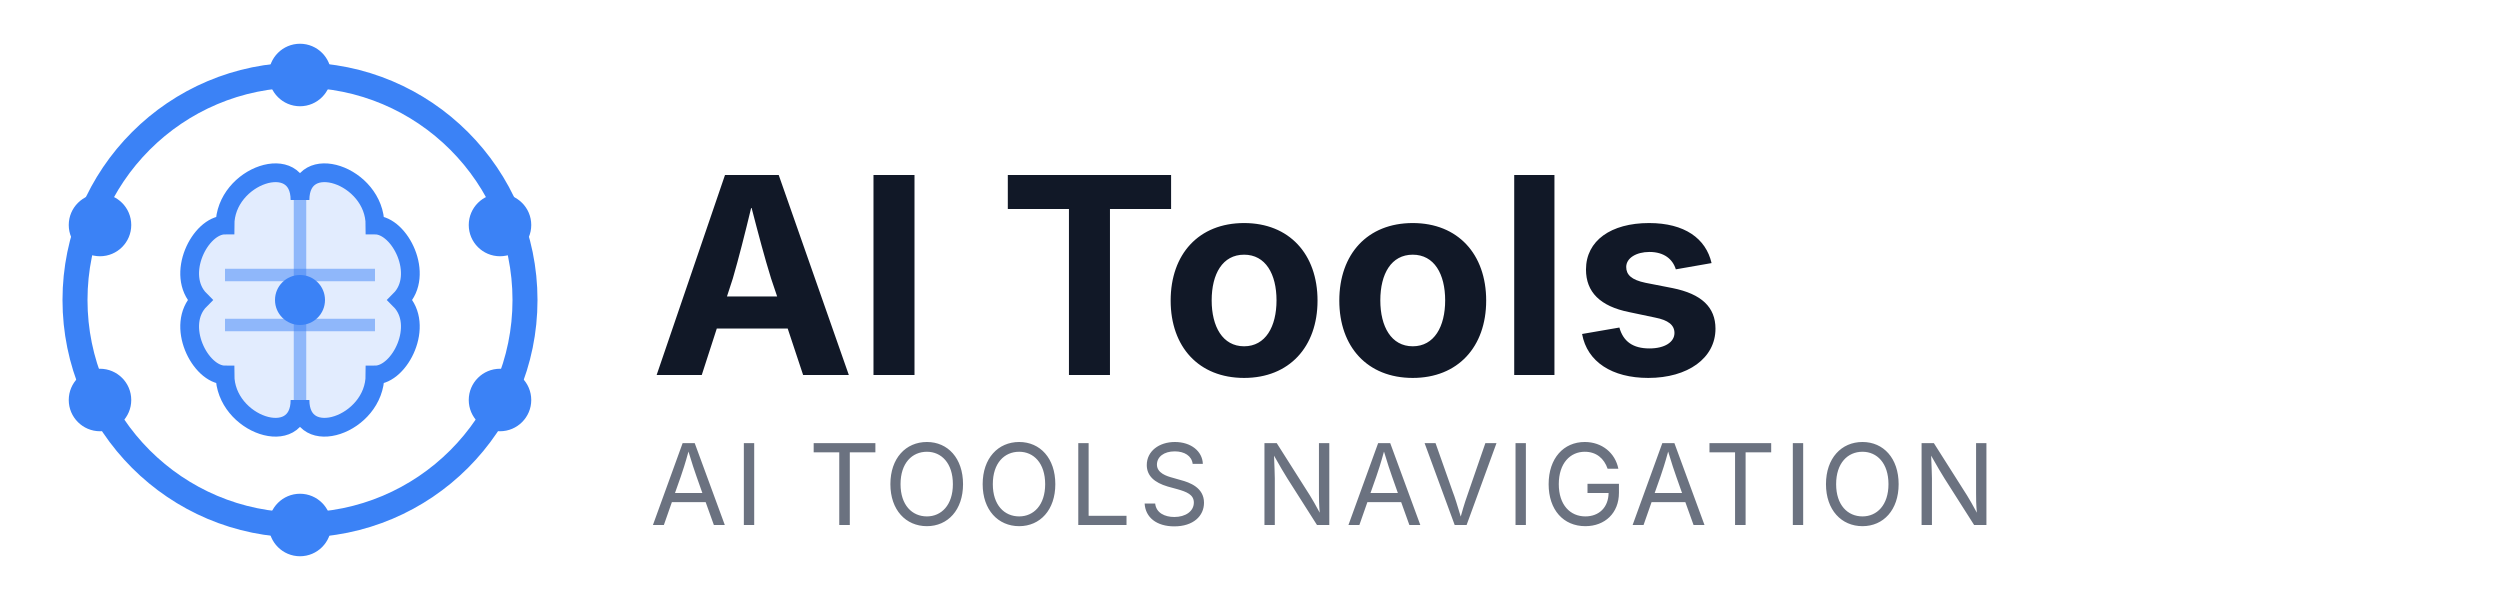
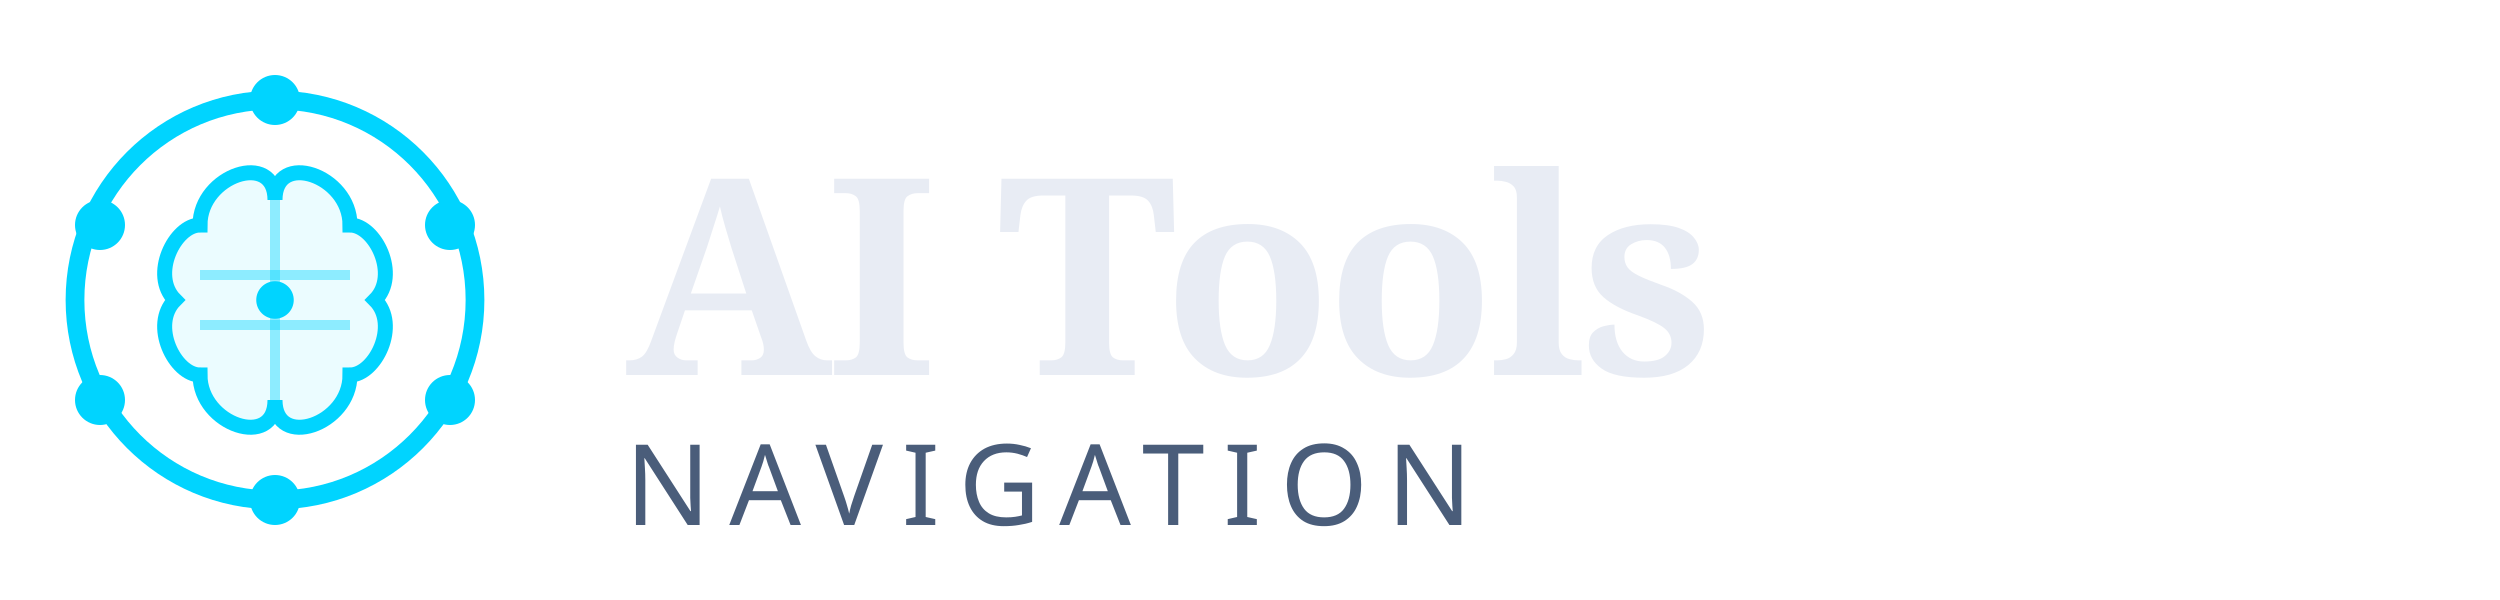
<svg xmlns="http://www.w3.org/2000/svg" viewBox="0 0 200 48" fill="none">
-   <g transform="translate(4, 4)">
-     <circle cx="20" cy="20" r="18" stroke="#3B82F6" stroke-width="2" fill="none" />
-     <circle cx="20" cy="2" r="2.5" fill="#3B82F6" />
-     <circle cx="36" cy="14" r="2.5" fill="#3B82F6" />
-     <circle cx="36" cy="28" r="2.5" fill="#3B82F6" />
-     <circle cx="20" cy="38" r="2.5" fill="#3B82F6" />
-     <circle cx="4" cy="28" r="2.5" fill="#3B82F6" />
-     <circle cx="4" cy="14" r="2.5" fill="#3B82F6" />
-     <path d="M14 14 C14 10, 20 8, 20 12 C20 8, 26 10, 26 14 C28 14, 30 18, 28 20 C30 22, 28 26, 26 26 C26 30, 20 32, 20 28 C20 32, 14 30, 14 26 C12 26, 10 22, 12 20 C10 18, 12 14, 14 14Z" fill="#3B82F6" opacity="0.15" />
-     <path d="M14 14 C14 10, 20 8, 20 12 C20 8, 26 10, 26 14 C28 14, 30 18, 28 20 C30 22, 28 26, 26 26 C26 30, 20 32, 20 28 C20 32, 14 30, 14 26 C12 26, 10 22, 12 20 C10 18, 12 14, 14 14Z" stroke="#3B82F6" stroke-width="1.5" fill="none" />
-     <line x1="20" y1="12" x2="20" y2="28" stroke="#3B82F6" stroke-width="1" opacity="0.5" />
-     <line x1="14" y1="18" x2="26" y2="18" stroke="#3B82F6" stroke-width="1" opacity="0.5" />
-     <line x1="14" y1="22" x2="26" y2="22" stroke="#3B82F6" stroke-width="1" opacity="0.5" />
-     <circle cx="20" cy="20" r="2" fill="#3B82F6" />
+   <g transform="translate(4, 6)">
+     <circle cx="18" cy="18" r="16" stroke="#00d4ff" stroke-width="1.5" fill="none" />
+     <circle cx="18" cy="2" r="2" fill="#00d4ff" />
+     <circle cx="32" cy="12" r="2" fill="#00d4ff" />
+     <circle cx="32" cy="26" r="2" fill="#00d4ff" />
+     <circle cx="18" cy="34" r="2" fill="#00d4ff" />
+     <circle cx="4" cy="26" r="2" fill="#00d4ff" />
+     <circle cx="4" cy="12" r="2" fill="#00d4ff" />
+     <path d="M12 12 C12 8, 18 6, 18 10 C18 6, 24 8, 24 12 C26 12, 28 16, 26 18 C28 20, 26 24, 24 24 C24 28, 18 30, 18 26 C18 30, 12 28, 12 24 C10 24, 8 20, 10 18 C8 16, 10 12, 12 12Z" fill="#00d4ff" opacity="0.08" />
+     <path d="M12 12 C12 8, 18 6, 18 10 C18 6, 24 8, 24 12 C26 12, 28 16, 26 18 C28 20, 26 24, 24 24 C24 28, 18 30, 18 26 C18 30, 12 28, 12 24 C10 24, 8 20, 10 18 C8 16, 10 12, 12 12Z" stroke="#00d4ff" stroke-width="1.2" fill="none" />
+     <line x1="18" y1="10" x2="18" y2="26" stroke="#00d4ff" stroke-width="0.8" opacity="0.4" />
+     <line x1="12" y1="16" x2="24" y2="16" stroke="#00d4ff" stroke-width="0.8" opacity="0.4" />
+     <line x1="12" y1="20" x2="24" y2="20" stroke="#00d4ff" stroke-width="0.8" opacity="0.4" />
+     <circle cx="18" cy="18" r="1.5" fill="#00d4ff" />
  </g>
-   <text x="52" y="30" font-family="system-ui, -apple-system, sans-serif" font-size="22" font-weight="700" fill="#111827">
+   <text x="50" y="30" font-family="Newsreader, Georgia, serif" font-size="22" font-weight="600" fill="#e8ecf4" letter-spacing="-0.02em">
    AI Tools
  </text>
-   <text x="52" y="42" font-family="system-ui, -apple-system, sans-serif" font-size="9" fill="#6B7280" letter-spacing="0.5px">
-     AI TOOLS NAVIGATION
+   <text x="50" y="42" font-family="DM Sans, system-ui, sans-serif" font-size="9" fill="#4a5d7a" letter-spacing="1.5px" font-weight="500">
+     NAVIGATION
  </text>
</svg>
